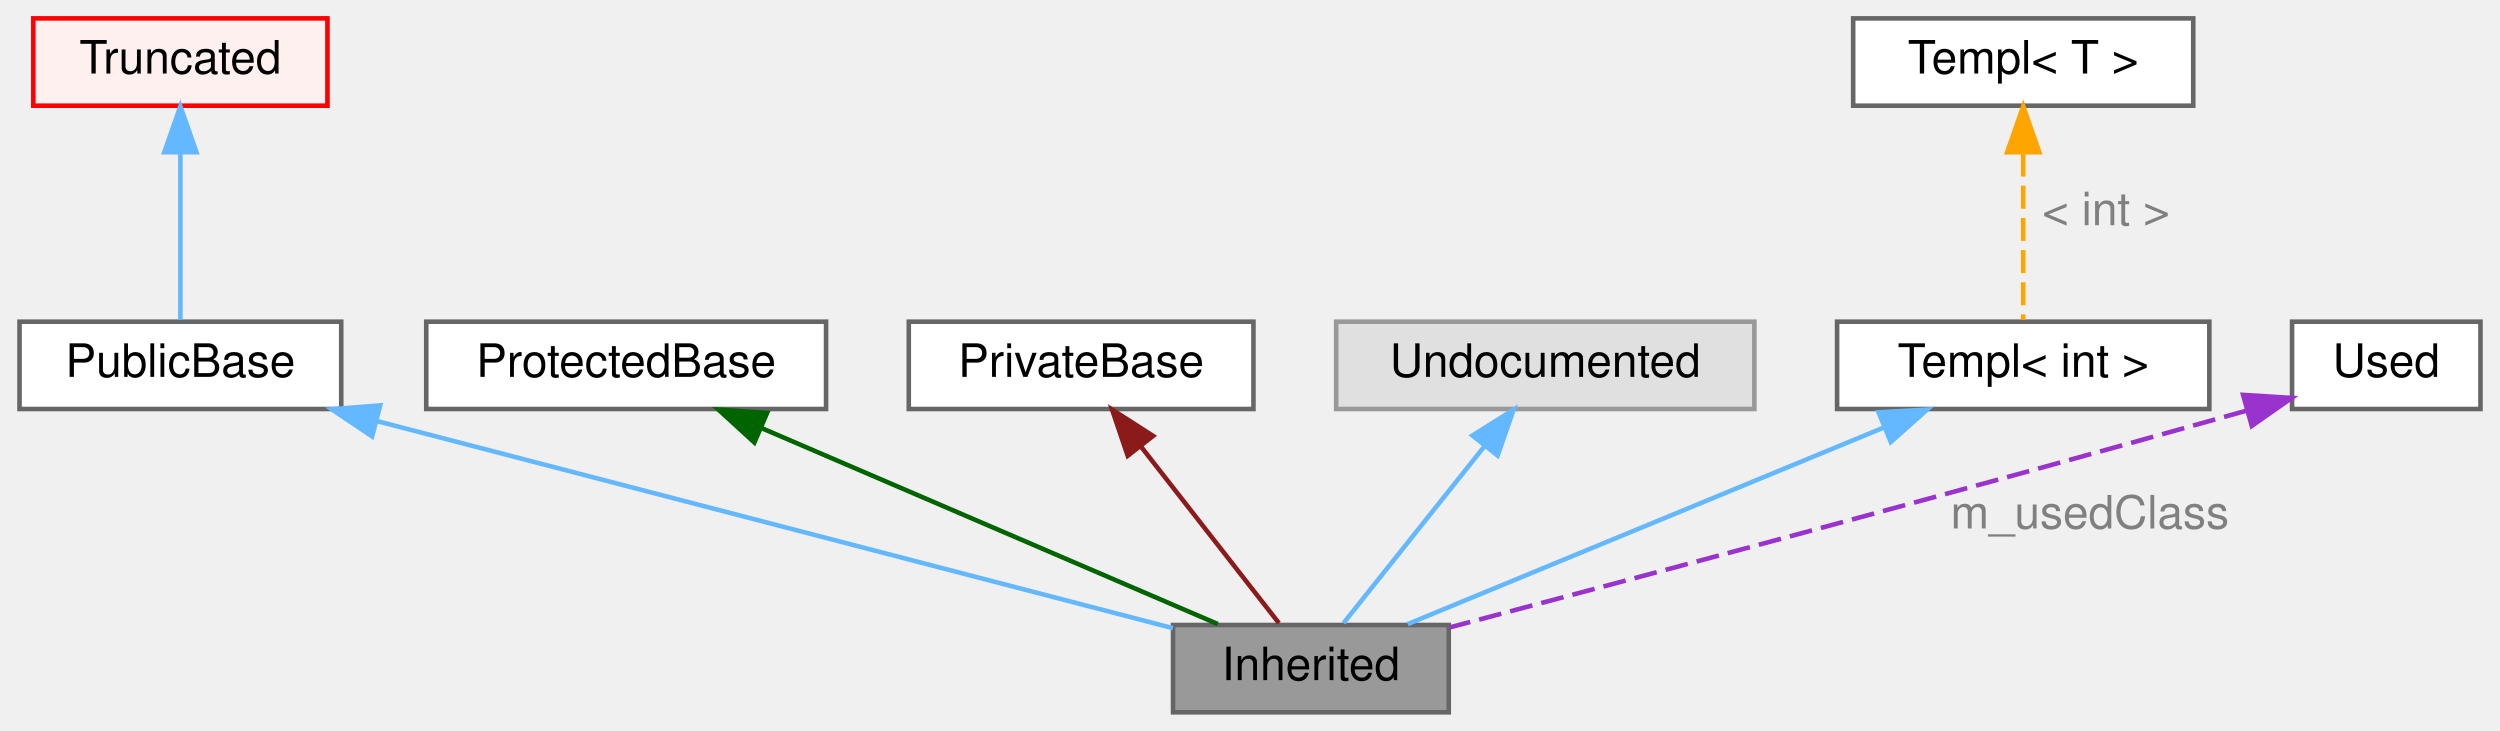
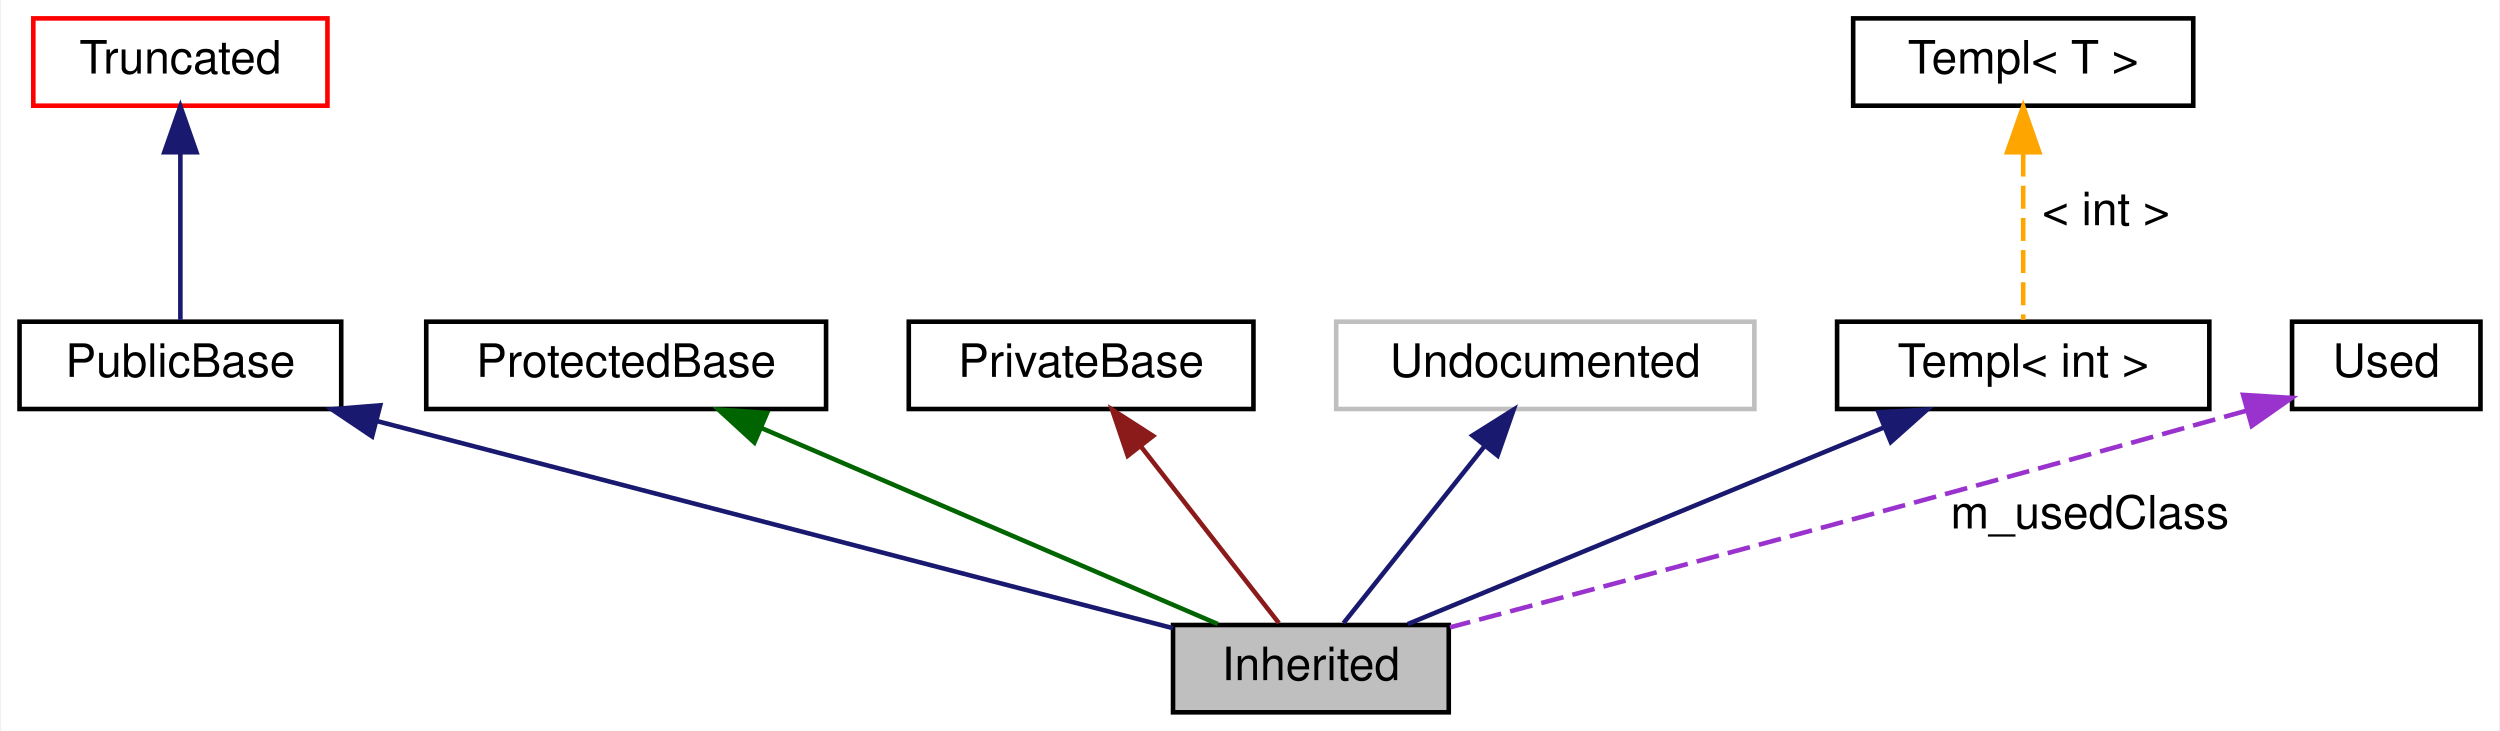
- <svg xmlns="http://www.w3.org/2000/svg" xmlns:xlink="http://www.w3.org/1999/xlink" width="544pt" height="159pt" viewBox="0.00 0.00 543.50 159.00">
+ <svg xmlns="http://www.w3.org/2000/svg" width="544pt" height="159pt" viewBox="0.00 0.00 543.50 159.00">
  <g id="graph0" class="graph" transform="scale(1 1) rotate(0) translate(4 155)">
-     <g id="Node000009" class="node">
-       <g id="a_Node000009">
-         <a xlink:title=" ">
-           <polygon fill="#999999" stroke="#666666" points="311,-19 251,-19 251,0 311,0 311,-19" />
-           <text text-anchor="middle" x="281" y="-7" font-family="Helvetica,sans-Serif" font-size="10.00">Inherited</text>
-         </a>
-       </g>
+     <polygon fill="white" stroke="transparent" points="-4,4 -4,-155 539.5,-155 539.5,4 -4,4" />
+     <g id="node1" class="node">
+       <polygon fill="#bfbfbf" stroke="black" points="311,-19 251,-19 251,0 311,0 311,-19" />
+       <text text-anchor="middle" x="281" y="-7" font-family="Helvetica,sans-Serif" font-size="10.00">Inherited</text>
    </g>
-     <g id="Node000010" class="node">
-       <g id="a_Node000010">
-         <a xlink:title=" ">
-           <polygon fill="white" stroke="#666666" points="70,-85 0,-85 0,-66 70,-66 70,-85" />
-           <text text-anchor="middle" x="35" y="-73" font-family="Helvetica,sans-Serif" font-size="10.00">PublicBase</text>
-         </a>
-       </g>
+     <g id="node2" class="node">
+       <polygon fill="none" stroke="black" points="70,-85 0,-85 0,-66 70,-66 70,-85" />
+       <text text-anchor="middle" x="35" y="-73" font-family="Helvetica,sans-Serif" font-size="10.00">PublicBase</text>
    </g>
    <g id="edge1" class="edge">
-       <g id="a_edge1">
-         <a xlink:title=" ">
-           <path fill="none" stroke="#63b8ff" d="M77.7,-63.39C127.22,-50.51 207.6,-29.59 250.97,-18.31" />
-           <polygon fill="#63b8ff" stroke="#63b8ff" points="76.72,-60.03 67.92,-65.94 78.48,-66.8 76.72,-60.03" />
-         </a>
-       </g>
+       <path fill="none" stroke="midnightblue" d="M77.7,-63.39C127.22,-50.51 207.6,-29.59 250.97,-18.31" />
+       <polygon fill="midnightblue" stroke="midnightblue" points="76.72,-60.03 67.92,-65.94 78.48,-66.8 76.72,-60.03" />
    </g>
-     <g id="Node000011" class="node">
-       <g id="a_Node000011">
-         <a xlink:title=" ">
-           <polygon fill="#fff0f0" stroke="red" points="67,-151 3,-151 3,-132 67,-132 67,-151" />
-           <text text-anchor="middle" x="35" y="-139" font-family="Helvetica,sans-Serif" font-size="10.00">Truncated</text>
-         </a>
-       </g>
+     <g id="node3" class="node">
+       <polygon fill="none" stroke="red" points="67,-151 3,-151 3,-132 67,-132 67,-151" />
+       <text text-anchor="middle" x="35" y="-139" font-family="Helvetica,sans-Serif" font-size="10.00">Truncated</text>
    </g>
    <g id="edge2" class="edge">
-       <g id="a_edge2">
-         <a xlink:title=" ">
-           <path fill="none" stroke="#63b8ff" d="M35,-121.58C35,-109.63 35,-94.72 35,-85.41" />
-           <polygon fill="#63b8ff" stroke="#63b8ff" points="31.5,-121.87 35,-131.87 38.5,-121.87 31.5,-121.87" />
-         </a>
-       </g>
+       <path fill="none" stroke="midnightblue" d="M35,-121.58C35,-109.63 35,-94.72 35,-85.41" />
+       <polygon fill="midnightblue" stroke="midnightblue" points="31.5,-121.87 35,-131.87 38.5,-121.87 31.5,-121.87" />
    </g>
    <g id="node4" class="node">
-       <g id="a_node4">
-         <a xlink:title=" ">
-           <polygon fill="white" stroke="#666666" points="175.5,-85 88.5,-85 88.5,-66 175.5,-66 175.5,-85" />
-           <text text-anchor="middle" x="132" y="-73" font-family="Helvetica,sans-Serif" font-size="10.00">ProtectedBase</text>
-         </a>
-       </g>
+       <polygon fill="none" stroke="black" points="175.5,-85 88.5,-85 88.5,-66 175.5,-66 175.5,-85" />
+       <text text-anchor="middle" x="132" y="-73" font-family="Helvetica,sans-Serif" font-size="10.00">ProtectedBase</text>
    </g>
    <g id="edge3" class="edge">
-       <g id="a_edge3">
-         <a xlink:title=" ">
-           <path fill="none" stroke="darkgreen" d="M161.43,-61.86C190.79,-49.25 235.12,-30.21 260.75,-19.2" />
-           <polygon fill="darkgreen" stroke="darkgreen" points="159.9,-58.71 152.09,-65.87 162.66,-65.14 159.9,-58.71" />
-         </a>
-       </g>
+       <path fill="none" stroke="darkgreen" d="M161.43,-61.86C190.79,-49.25 235.12,-30.21 260.75,-19.2" />
+       <polygon fill="darkgreen" stroke="darkgreen" points="159.9,-58.71 152.09,-65.87 162.66,-65.14 159.9,-58.71" />
    </g>
    <g id="node5" class="node">
-       <g id="a_node5">
-         <a xlink:title=" ">
-           <polygon fill="white" stroke="#666666" points="268.5,-85 193.5,-85 193.5,-66 268.5,-66 268.5,-85" />
-           <text text-anchor="middle" x="231" y="-73" font-family="Helvetica,sans-Serif" font-size="10.00">PrivateBase</text>
-         </a>
-       </g>
+       <polygon fill="none" stroke="black" points="268.5,-85 193.5,-85 193.5,-66 268.5,-66 268.5,-85" />
+       <text text-anchor="middle" x="231" y="-73" font-family="Helvetica,sans-Serif" font-size="10.00">PrivateBase</text>
    </g>
    <g id="edge4" class="edge">
-       <g id="a_edge4">
-         <a xlink:title=" ">
-           <path fill="none" stroke="#8b1a1a" d="M244.07,-57.77C253.66,-45.49 266.31,-29.3 274.04,-19.41" />
-           <polygon fill="#8b1a1a" stroke="#8b1a1a" points="241.14,-55.83 237.74,-65.87 246.66,-60.14 241.14,-55.83" />
-         </a>
-       </g>
+       <path fill="none" stroke="#8b1a1a" d="M244.07,-57.77C253.66,-45.49 266.31,-29.3 274.04,-19.41" />
+       <polygon fill="#8b1a1a" stroke="#8b1a1a" points="241.14,-55.83 237.74,-65.87 246.66,-60.14 241.14,-55.83" />
    </g>
-     <g id="Node000015" class="node">
-       <g id="a_Node000015">
-         <a xlink:title=" ">
-           <polygon fill="#e0e0e0" stroke="#999999" points="377.5,-85 286.5,-85 286.5,-66 377.5,-66 377.5,-85" />
-           <text text-anchor="middle" x="332" y="-73" font-family="Helvetica,sans-Serif" font-size="10.00">Undocumented</text>
-         </a>
-       </g>
+     <g id="node6" class="node">
+       <polygon fill="none" stroke="#bfbfbf" points="377.5,-85 286.5,-85 286.5,-66 377.5,-66 377.5,-85" />
+       <text text-anchor="middle" x="332" y="-73" font-family="Helvetica,sans-Serif" font-size="10.00">Undocumented</text>
    </g>
    <g id="edge5" class="edge">
-       <g id="a_edge5">
-         <a xlink:title=" ">
-           <path fill="none" stroke="#63b8ff" d="M318.67,-57.77C308.88,-45.49 295.98,-29.3 288.1,-19.41" />
-           <polygon fill="#63b8ff" stroke="#63b8ff" points="316.15,-60.23 325.12,-65.87 321.63,-55.87 316.15,-60.23" />
-         </a>
-       </g>
+       <path fill="none" stroke="midnightblue" d="M318.67,-57.77C308.88,-45.49 295.98,-29.3 288.1,-19.41" />
+       <polygon fill="midnightblue" stroke="midnightblue" points="316.15,-60.23 325.12,-65.87 321.63,-55.87 316.15,-60.23" />
    </g>
    <g id="node7" class="node">
-       <g id="a_node7">
-         <a xlink:title=" ">
-           <polygon fill="white" stroke="#666666" points="476.5,-85 395.5,-85 395.5,-66 476.5,-66 476.5,-85" />
-           <text text-anchor="middle" x="436" y="-73" font-family="Helvetica,sans-Serif" font-size="10.00">Templ&lt; int &gt;</text>
-         </a>
-       </g>
+       <polygon fill="none" stroke="black" points="476.5,-85 395.5,-85 395.5,-66 476.5,-66 476.5,-85" />
+       <text text-anchor="middle" x="436" y="-73" font-family="Helvetica,sans-Serif" font-size="10.00">Templ&lt; int &gt;</text>
    </g>
    <g id="edge6" class="edge">
-       <g id="a_edge6">
-         <a xlink:title=" ">
-           <path fill="none" stroke="#63b8ff" d="M405.78,-62.02C375.24,-49.41 328.84,-30.25 302.07,-19.2" />
-           <polygon fill="#63b8ff" stroke="#63b8ff" points="404.52,-65.29 415.1,-65.87 407.19,-58.82 404.52,-65.29" />
-         </a>
-       </g>
+       <path fill="none" stroke="midnightblue" d="M405.78,-62.02C375.24,-49.41 328.84,-30.25 302.07,-19.2" />
+       <polygon fill="midnightblue" stroke="midnightblue" points="404.52,-65.29 415.1,-65.87 407.19,-58.82 404.52,-65.29" />
    </g>
    <g id="node8" class="node">
-       <g id="a_node8">
-         <a xlink:title=" ">
-           <polygon fill="white" stroke="#666666" points="473,-151 399,-151 399,-132 473,-132 473,-151" />
-           <text text-anchor="middle" x="436" y="-139" font-family="Helvetica,sans-Serif" font-size="10.00">Templ&lt; T &gt;</text>
-         </a>
-       </g>
+       <polygon fill="none" stroke="black" points="473,-151 399,-151 399,-132 473,-132 473,-151" />
+       <text text-anchor="middle" x="436" y="-139" font-family="Helvetica,sans-Serif" font-size="10.00">Templ&lt; T &gt;</text>
    </g>
    <g id="edge7" class="edge">
-       <g id="a_edge7">
-         <a xlink:title=" ">
-           <path fill="none" stroke="orange" stroke-dasharray="5,2" d="M436,-121.58C436,-109.63 436,-94.72 436,-85.41" />
-           <polygon fill="orange" stroke="orange" points="432.5,-121.87 436,-131.87 439.5,-121.87 432.5,-121.87" />
-         </a>
-       </g>
-       <text text-anchor="middle" x="454" y="-106" font-family="Helvetica,sans-Serif" font-size="10.00" fill="grey">&lt; int &gt;</text>
+       <path fill="none" stroke="orange" stroke-dasharray="5,2" d="M436,-121.58C436,-109.63 436,-94.72 436,-85.41" />
+       <polygon fill="orange" stroke="orange" points="432.5,-121.87 436,-131.87 439.5,-121.87 432.5,-121.87" />
+       <text text-anchor="middle" x="454" y="-106" font-family="Helvetica,sans-Serif" font-size="10.00">&lt; int &gt;</text>
    </g>
    <g id="node9" class="node">
-       <g id="a_node9">
-         <a xlink:title=" ">
-           <polygon fill="white" stroke="#666666" points="535.5,-85 494.5,-85 494.5,-66 535.5,-66 535.5,-85" />
-           <text text-anchor="middle" x="515" y="-73" font-family="Helvetica,sans-Serif" font-size="10.00">Used</text>
-         </a>
-       </g>
+       <polygon fill="none" stroke="black" points="535.5,-85 494.5,-85 494.5,-66 535.5,-66 535.5,-85" />
+       <text text-anchor="middle" x="515" y="-73" font-family="Helvetica,sans-Serif" font-size="10.00">Used</text>
    </g>
    <g id="edge8" class="edge">
-       <g id="a_edge8">
-         <a xlink:title=" ">
-           <path fill="none" stroke="#9a32cd" stroke-dasharray="5,2" d="M484.52,-65.62C417.32,-46.74 349.44,-28.6 311.27,-18.49" />
-           <polygon fill="#9a32cd" stroke="#9a32cd" points="483.85,-69.07 494.42,-68.41 485.74,-62.33 483.85,-69.07" />
-         </a>
-       </g>
-       <text text-anchor="middle" x="450.5" y="-40" font-family="Helvetica,sans-Serif" font-size="10.00" fill="grey">m_usedClass</text>
+       <path fill="none" stroke="#9a32cd" stroke-dasharray="5,2" d="M484.52,-65.62C417.32,-46.74 349.44,-28.6 311.27,-18.49" />
+       <polygon fill="#9a32cd" stroke="#9a32cd" points="483.85,-69.07 494.42,-68.41 485.74,-62.33 483.85,-69.07" />
+       <text text-anchor="middle" x="450.5" y="-40" font-family="Helvetica,sans-Serif" font-size="10.00">m_usedClass</text>
    </g>
  </g>
</svg>
